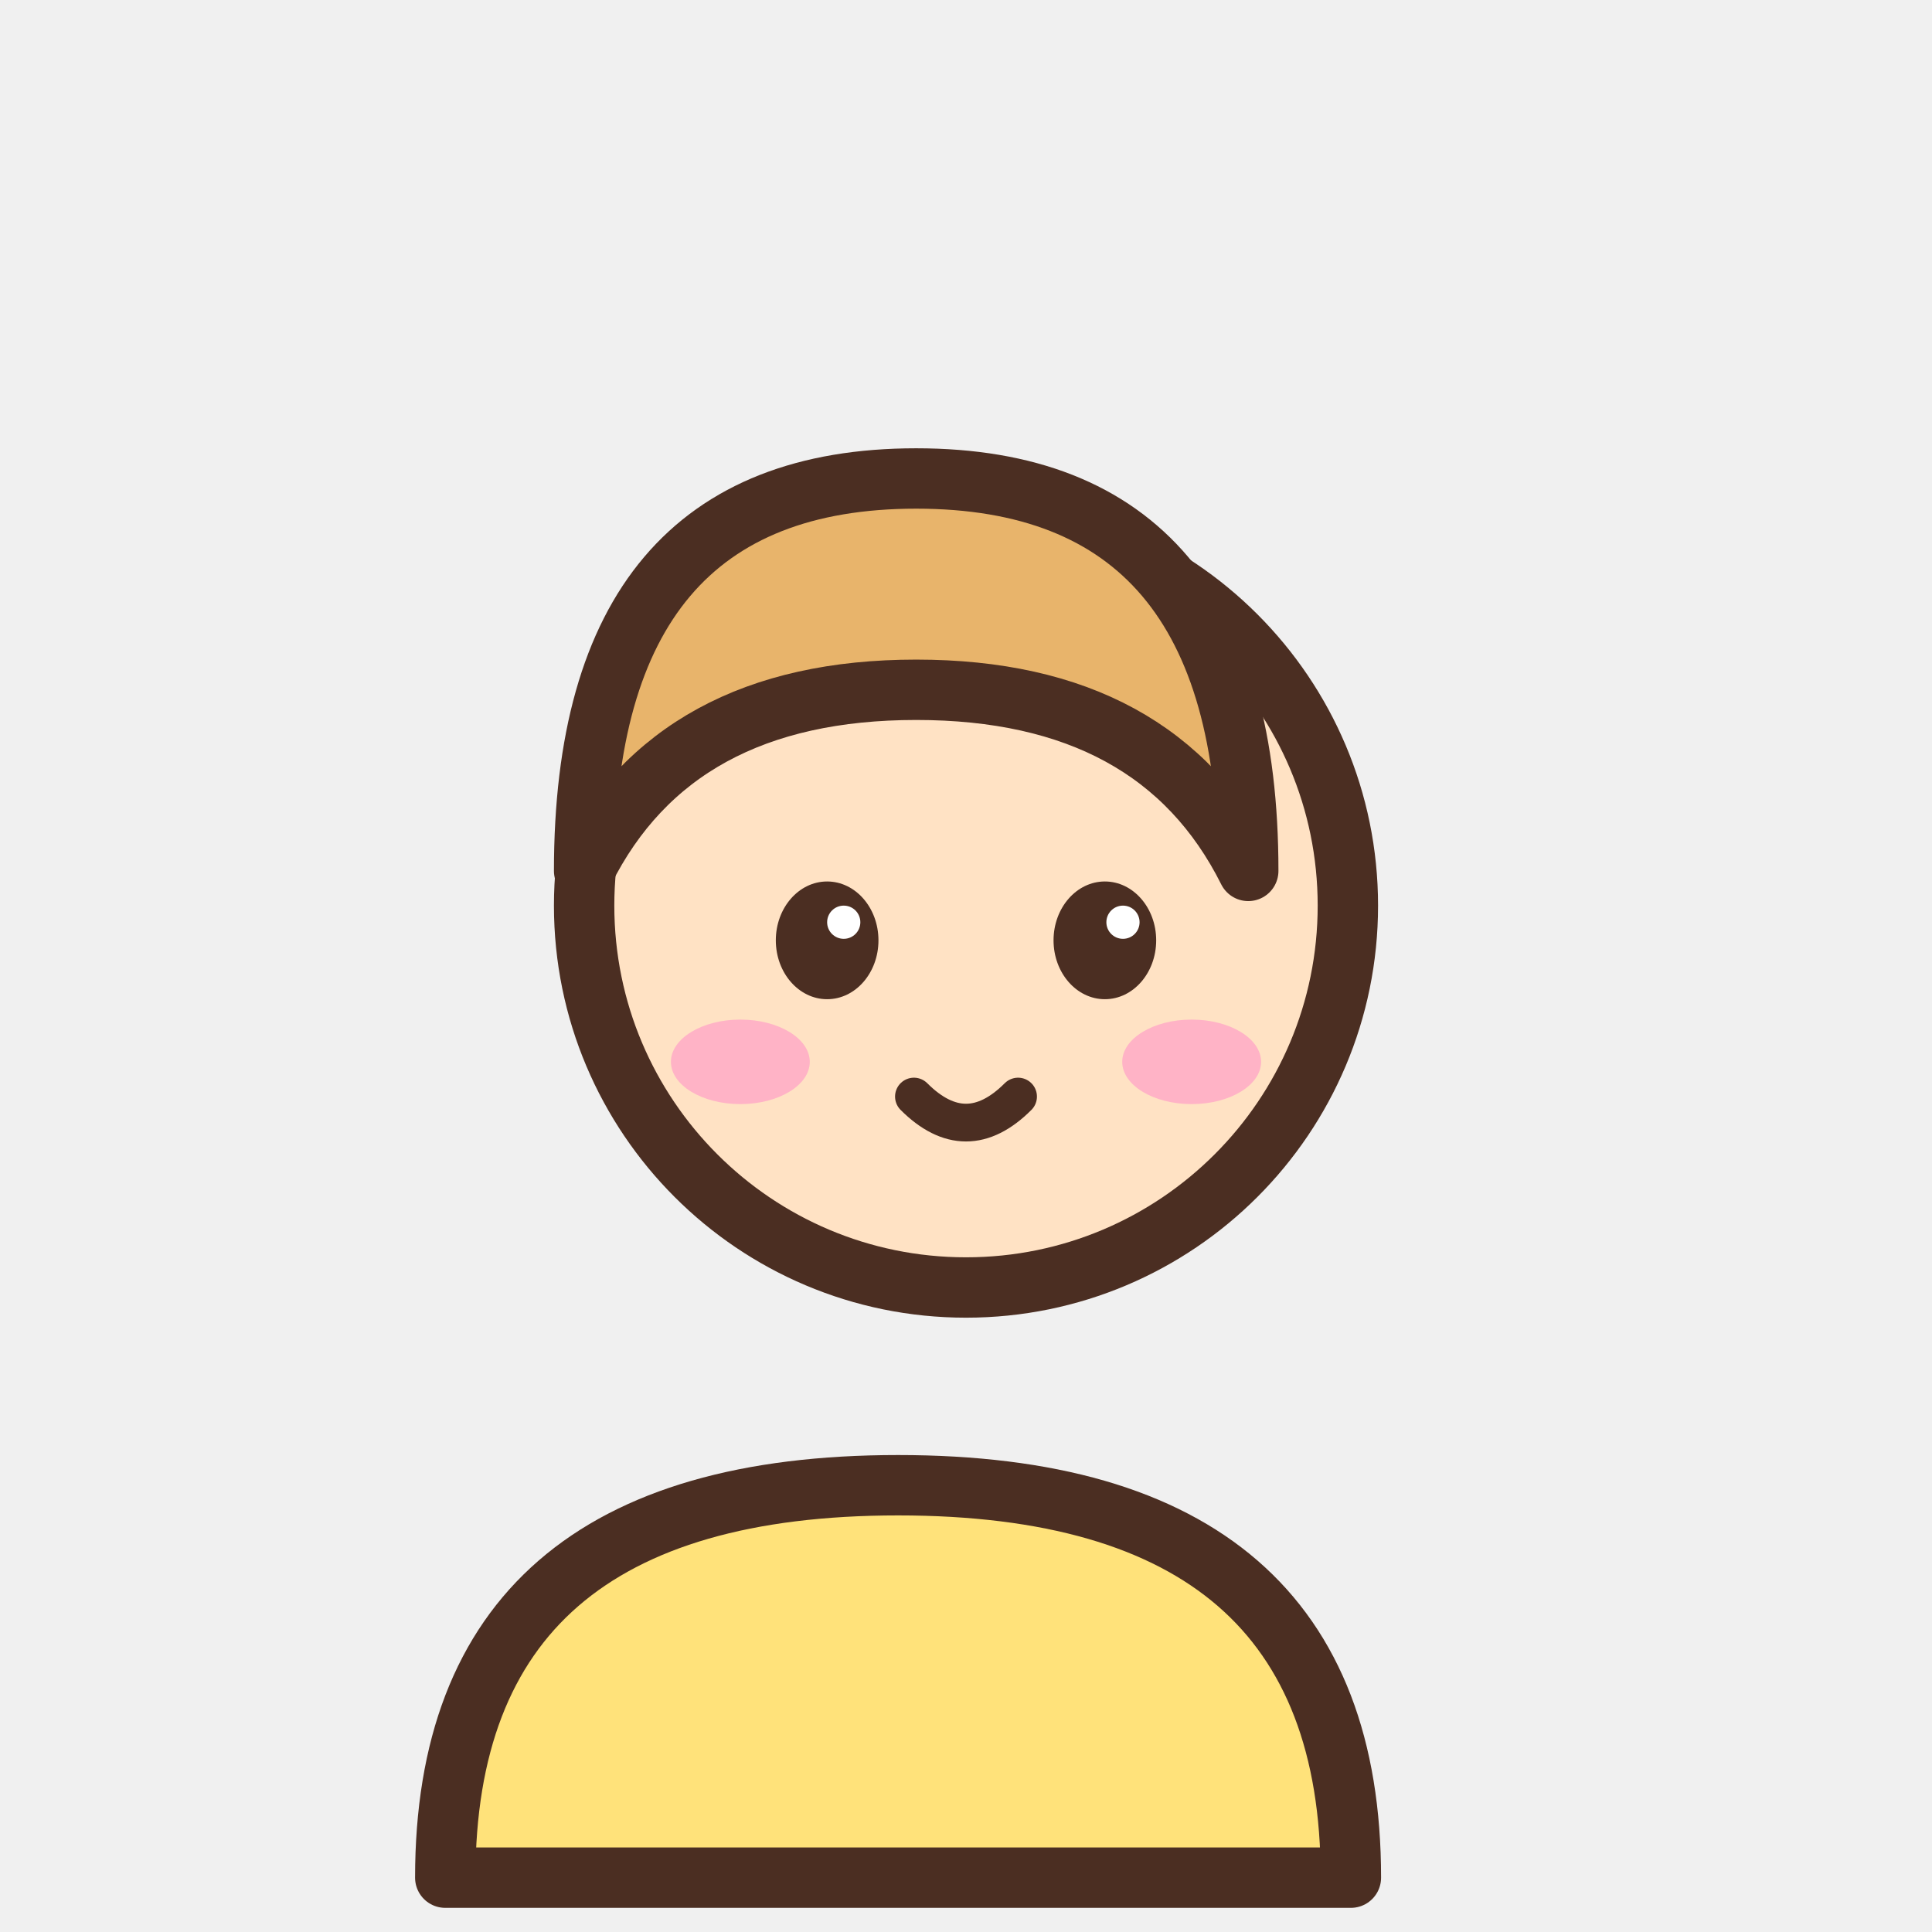
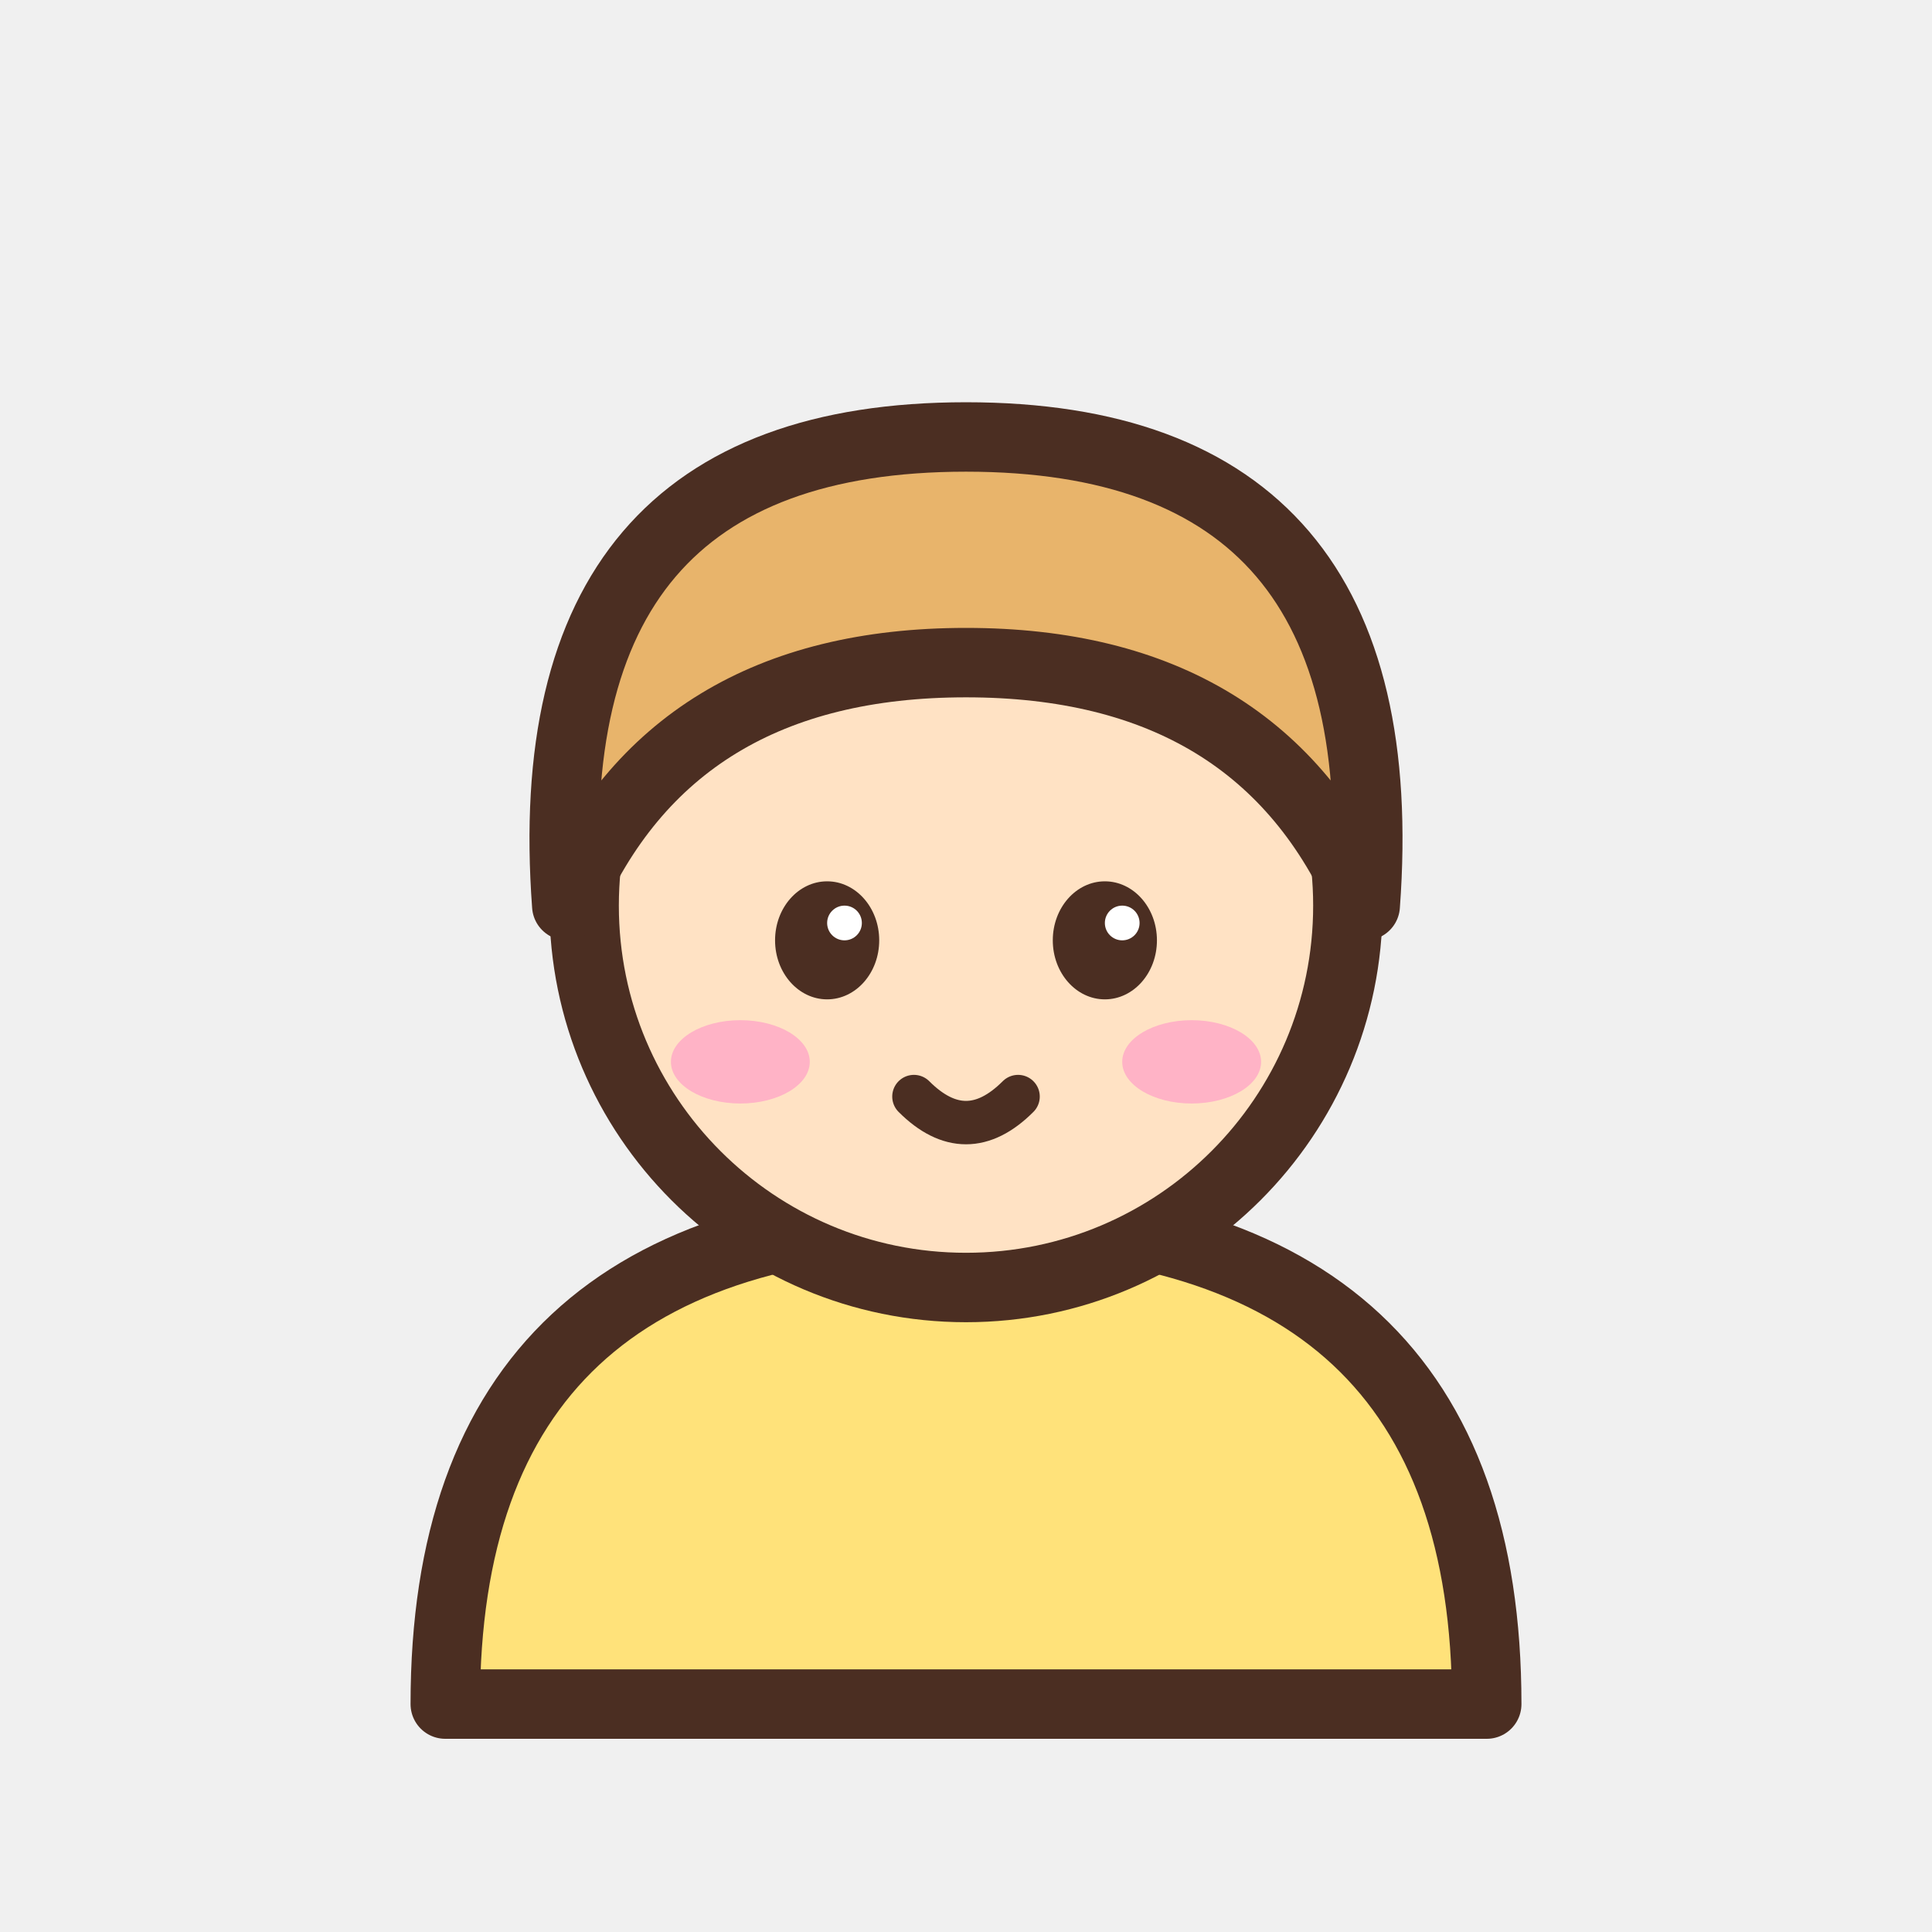
<svg xmlns="http://www.w3.org/2000/svg" viewBox="0 0 128 128">
  <g stroke="#4b2e22" stroke-width="4" stroke-linejoin="round" stroke-linecap="round">
-     <path d="M29.5 124.4q0-26 30-26t30 26Z" fill="#ffe27a" />
-     <circle cx="64" cy="60" r="25.3" fill="#ffe2c4" />
-     <path d="M38.7 57.7q0-26 22-26 22 0 22 26-6-12-22-12-16 0-22 12Z" fill="#e8b46b" />
-     <ellipse cx="54.8" cy="62.3" rx="3.4" ry="3.9" fill="#4b2e22" stroke="none" />
-     <circle cx="55.9" cy="61.1" r="1.1" fill="#fff" stroke="none" />
-     <ellipse cx="73.2" cy="62.3" rx="3.4" ry="3.9" fill="#4b2e22" stroke="none" />
-     <circle cx="74.4" cy="61.1" r="1.1" fill="#fff" stroke="none" />
-     <ellipse cx="49.05" cy="70.35" rx="4.6" ry="2.8" fill="#ffb3c6" stroke="none" />
-     <ellipse cx="78.95" cy="70.35" rx="4.6" ry="2.8" fill="#ffb3c6" stroke="none" />
-     <path d="M60.55 72.65q3.45 3.45 6.9 0" fill="none" stroke-width="2.5" />
+     <g transform="translate(64 60) scale(1.15)">
+       <path d="M-30 46q0-28 30-28t30 28Z" fill="#ffe27a" />
+       <circle cx="0" cy="0" r="22" fill="#ffe2c4" />
+       <path d="M-23 0q-2-27 23-27 25 0 23 27-6-14-23-14-17 0-23 14Z" fill="#e8b46b" />
+       <ellipse cx="-8" cy="2" rx="3.0" ry="3.4" fill="#4b2e22" stroke="none" />
+       <circle cx="-7.0" cy="1.0" r="1.0" fill="#fff" stroke="none" />
+       <ellipse cx="8" cy="2" rx="3.0" ry="3.4" fill="#4b2e22" stroke="none" />
+       <circle cx="9.0" cy="1.0" r="1.0" fill="#fff" stroke="none" />
+       <ellipse cx="-13" cy="9" rx="4.0" ry="2.4" fill="#ffb3c6" stroke="none" />
+       <ellipse cx="13" cy="9" rx="4.0" ry="2.4" fill="#ffb3c6" stroke="none" />
+       <path d="M-3.0 11q3.0 3.0 6 0" fill="none" stroke-width="2.5" />
+     </g>
  </g>
</svg>
